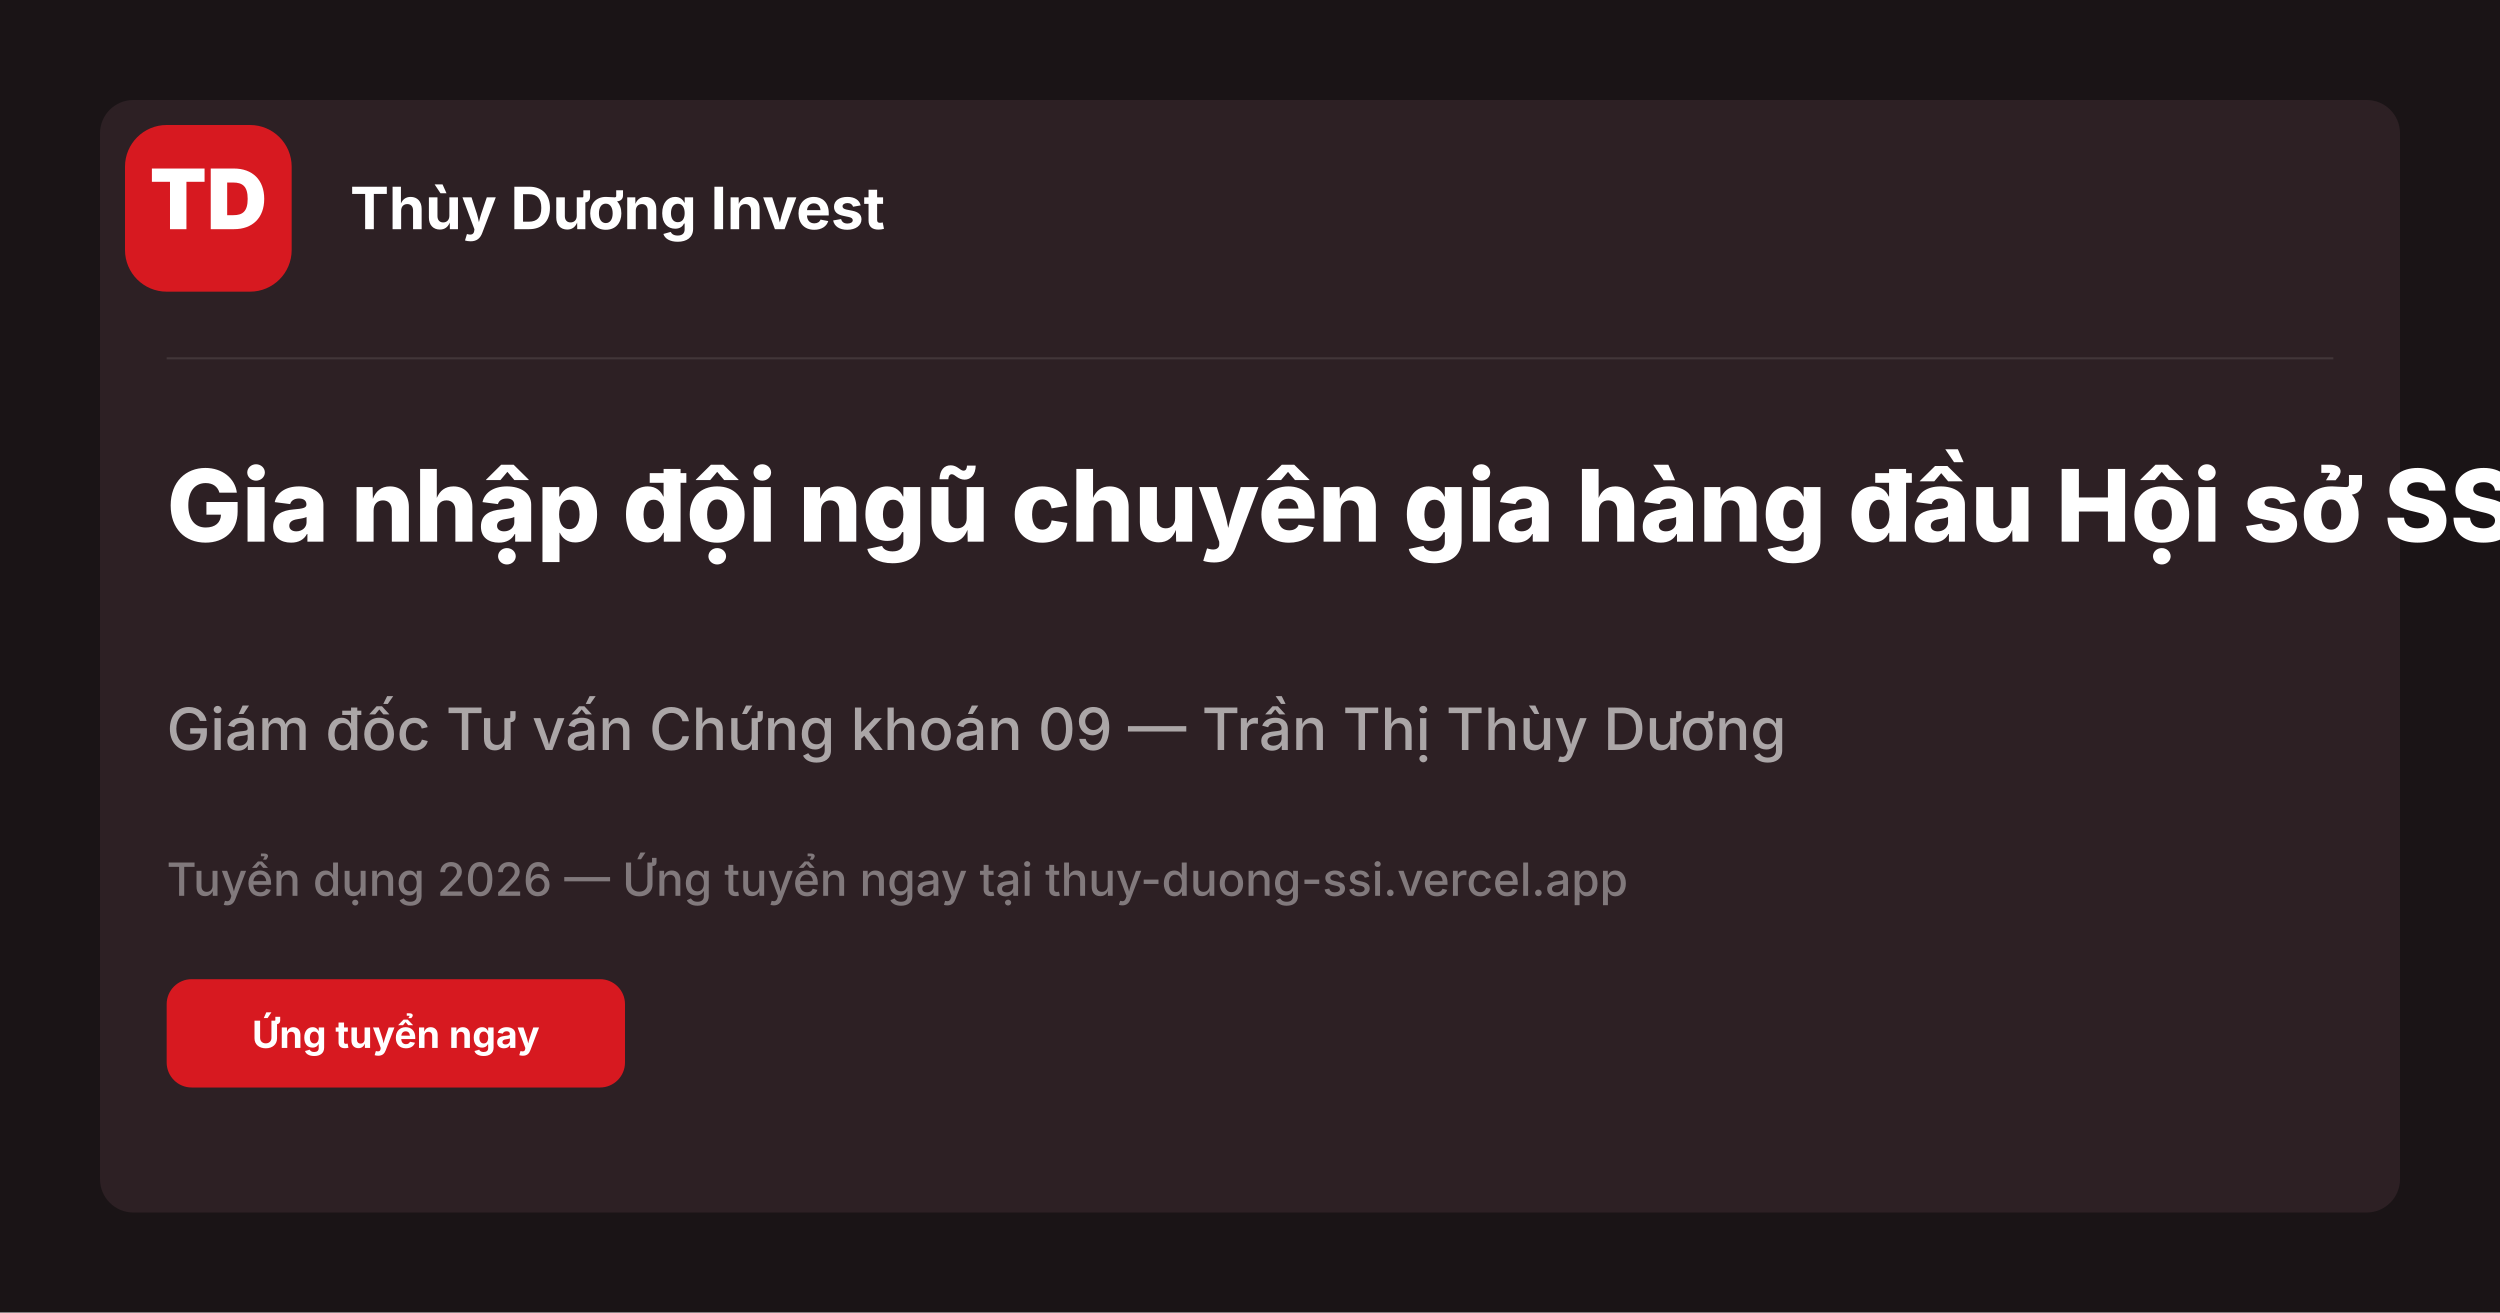
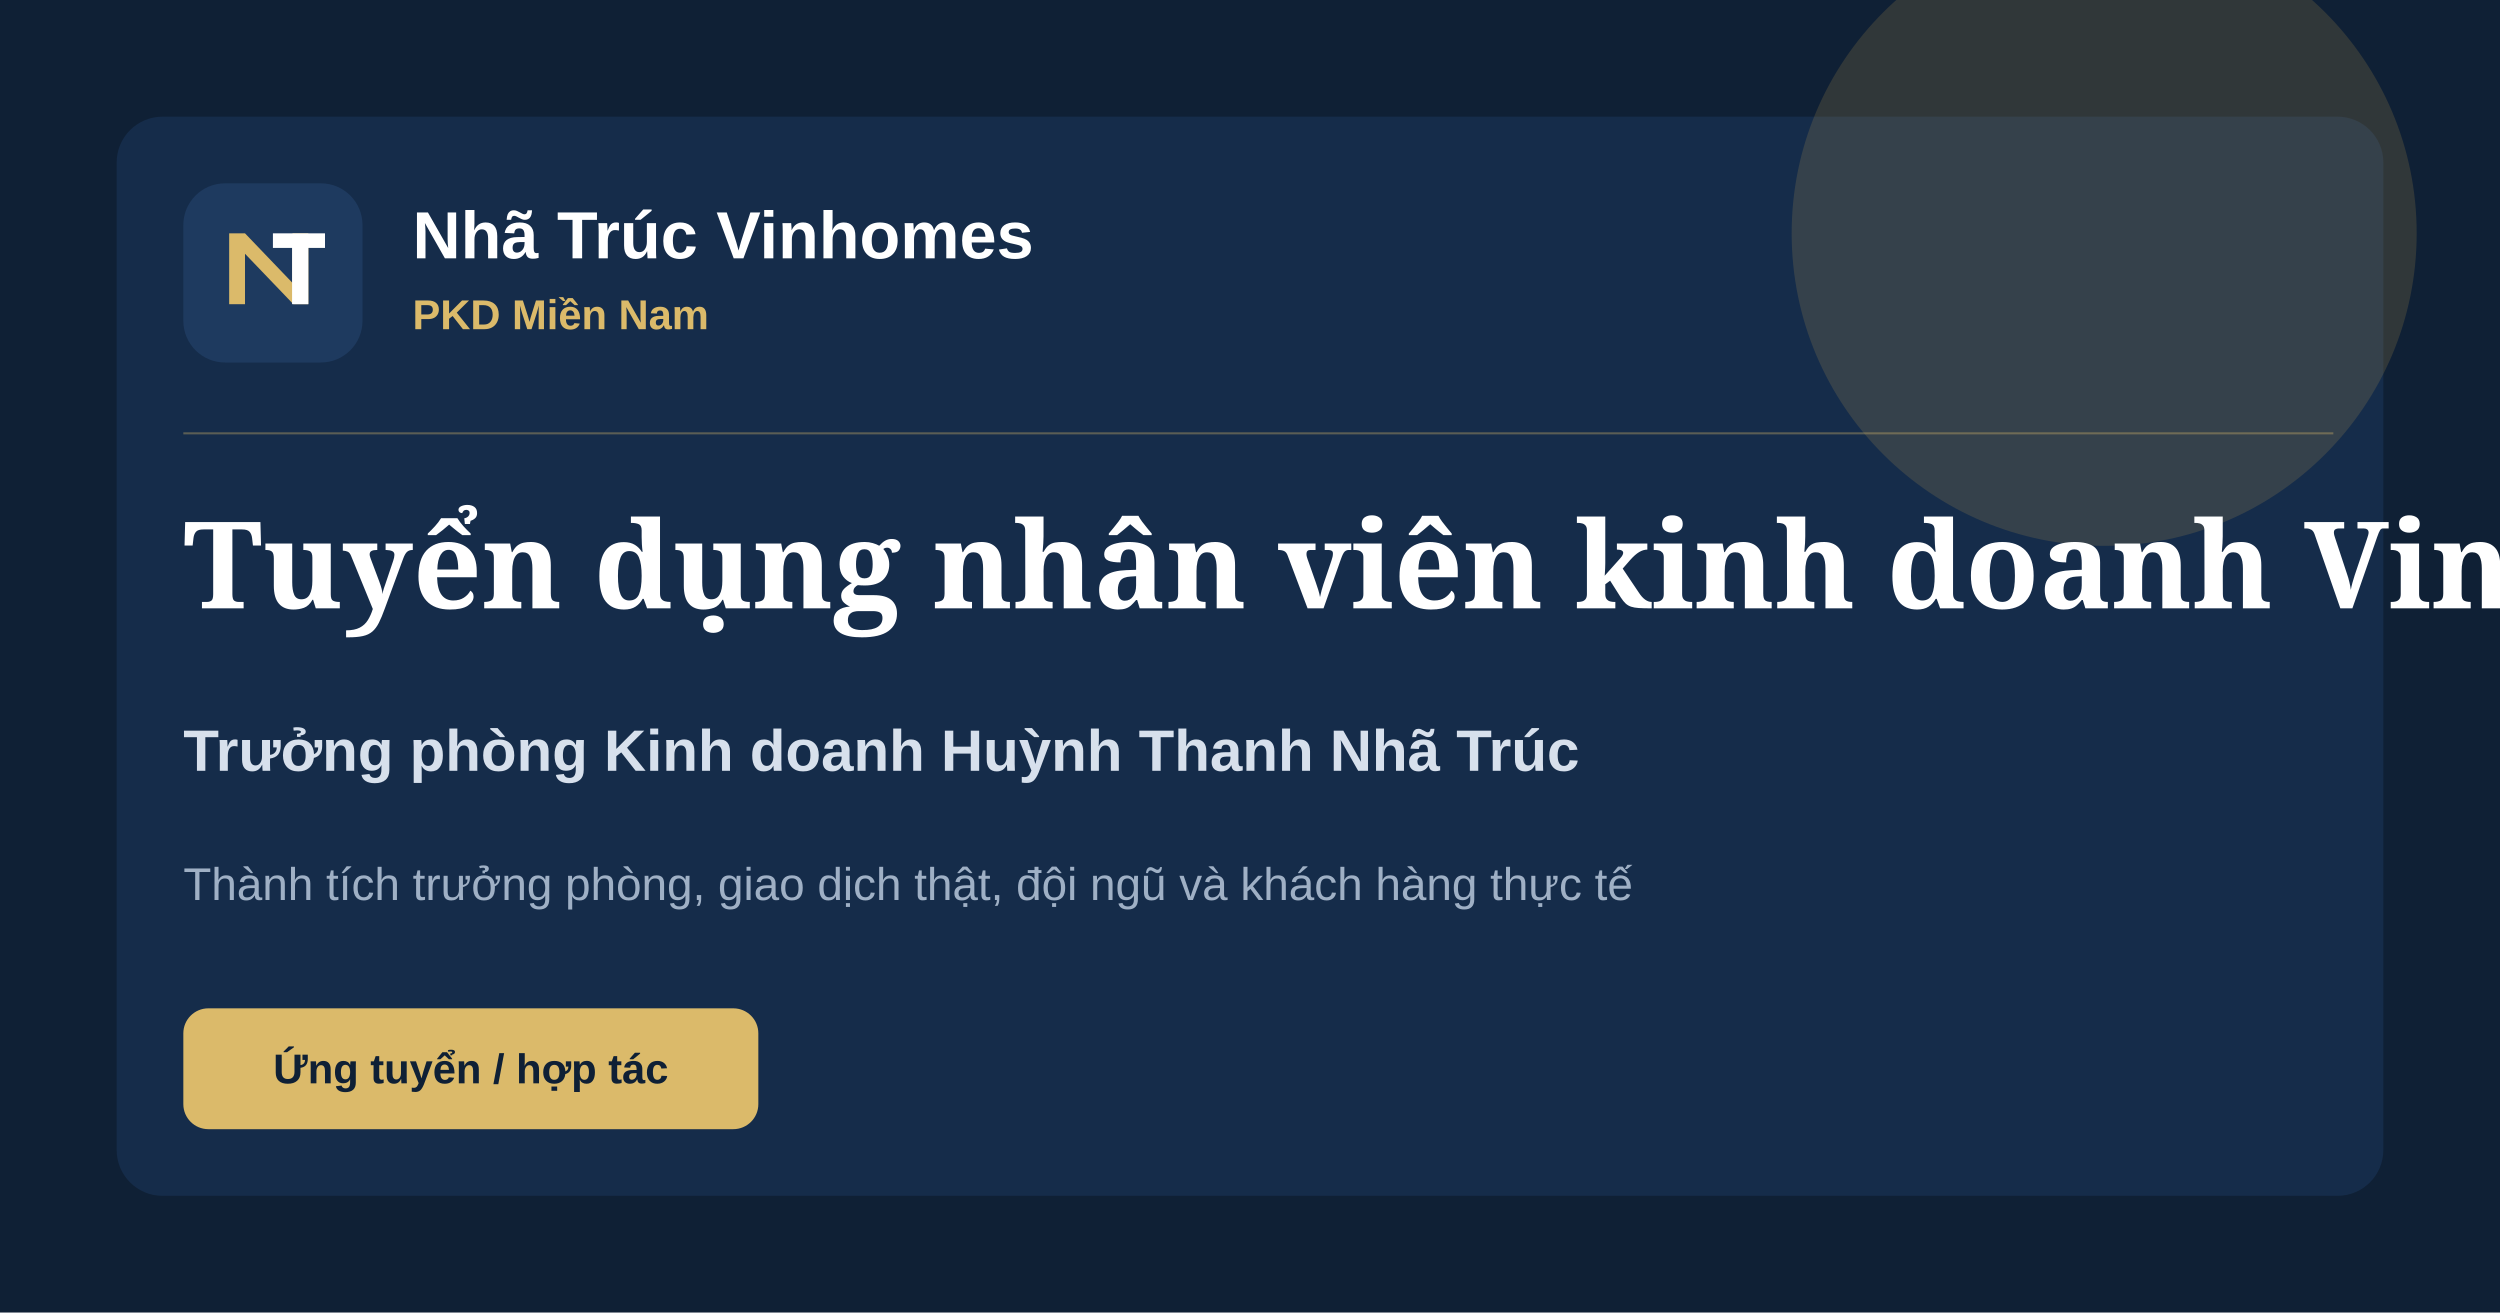
<svg xmlns="http://www.w3.org/2000/svg" viewBox="0 0 1200 630" fill="none">
-   <rect width="1200" height="630" fill="#1a1416" />
-   <rect x="48" y="48" width="1104" height="534" rx="16" fill="#2d2024" />
-   <rect x="60" y="60" width="80" height="80" rx="20" fill="#d71920" />
-   <text x="100" y="110" text-anchor="middle" fill="white" font-family="Inter,system-ui,sans-serif" font-weight="900" font-size="40">TD</text>
-   <text x="168" y="110" fill="white" font-family="Inter,system-ui,sans-serif" font-weight="700" font-size="28">Thùy Dương Invest</text>
-   <line x1="80" y1="172" x2="1120" y2="172" stroke="rgba(255,255,255,0.1)" />
-   <text x="80" y="260" fill="white" font-family="Inter,system-ui,sans-serif" font-weight="800" font-size="48">Gia nhập đội ngũ chuyên gia hàng đầu Hội sở SSI</text>
-   <text x="80" y="360" fill="rgba(255,255,255,0.6)" font-family="Inter,system-ui,sans-serif" font-weight="500" font-size="28">Giám đốc Tư vấn Chứng khoán 09 — Trần Thị Thùy Dương</text>
-   <text x="80" y="430" fill="rgba(255,255,255,0.4)" font-family="Inter,system-ui,sans-serif" font-weight="500" font-size="22">Tuyển dụng 2026 — Ứng tuyển ngay tại thuy-duong-ssi.vercel.app</text>
-   <rect x="80" y="470" width="220" height="52" rx="12" fill="#d71920" />
-   <text x="190" y="503" text-anchor="middle" fill="white" font-family="Inter,system-ui,sans-serif" font-weight="700" font-size="18">Ứng tuyển ngay</text>
+   <rect width="1200" height="630" fill="#0f2035" />
+   <rect x="56" y="56" width="1088" height="518" rx="22" fill="#152c4a" />
+   <circle cx="1010" cy="112" r="150" fill="#c9a24c" opacity="0.18" />
+   <rect x="88" y="88" width="86" height="86" rx="20" fill="#1e3a5f" />
+   <path d="M110 146V112h7.6l22.8 23.8V112h7.6v34h-7.2l-23.2-24.2V146H110Z" fill="#dbba6a" />
+   <path d="M156 112H131v7h9.2v27h7.8v-27h8V112Z" fill="#ffffff" />
+   <text x="198" y="124" fill="#ffffff" font-family="Be Vietnam Pro, Arial, sans-serif" font-weight="800" font-size="32">Nhã Trúc Vinhomes</text>
+   <text x="198" y="158" fill="#dbba6a" font-family="Be Vietnam Pro, Arial, sans-serif" font-weight="800" font-size="20">PKD Miền Nam</text>
+   <line x1="88" y1="208" x2="1120" y2="208" stroke="#dbba6a" stroke-opacity="0.35" />
+   <text x="88" y="292" fill="#ffffff" font-family="Playfair Display, Georgia, serif" font-weight="800" font-size="58">Tuyển dụng nhân viên kinh doanh Vinhomes</text>
+   <text x="88" y="370" fill="#d7e0ec" font-family="Be Vietnam Pro, Arial, sans-serif" font-weight="600" font-size="28">Trưởng phòng Kinh doanh Huỳnh Thanh Nhã Trúc</text>
+   <text x="88" y="432" fill="#9fb0c5" font-family="Be Vietnam Pro, Arial, sans-serif" font-weight="500" font-size="22">Thành tích trưởng phòng, giao dịch thật, đội ngũ và khách hàng thực tế</text>
+   <rect x="88" y="484" width="276" height="58" rx="12" fill="#dbba6a" />
+   <text x="226" y="520" text-anchor="middle" fill="#0f2035" font-family="Be Vietnam Pro, Arial, sans-serif" font-weight="900" font-size="20">Ứng tuyển / hợp tác</text>
</svg>
